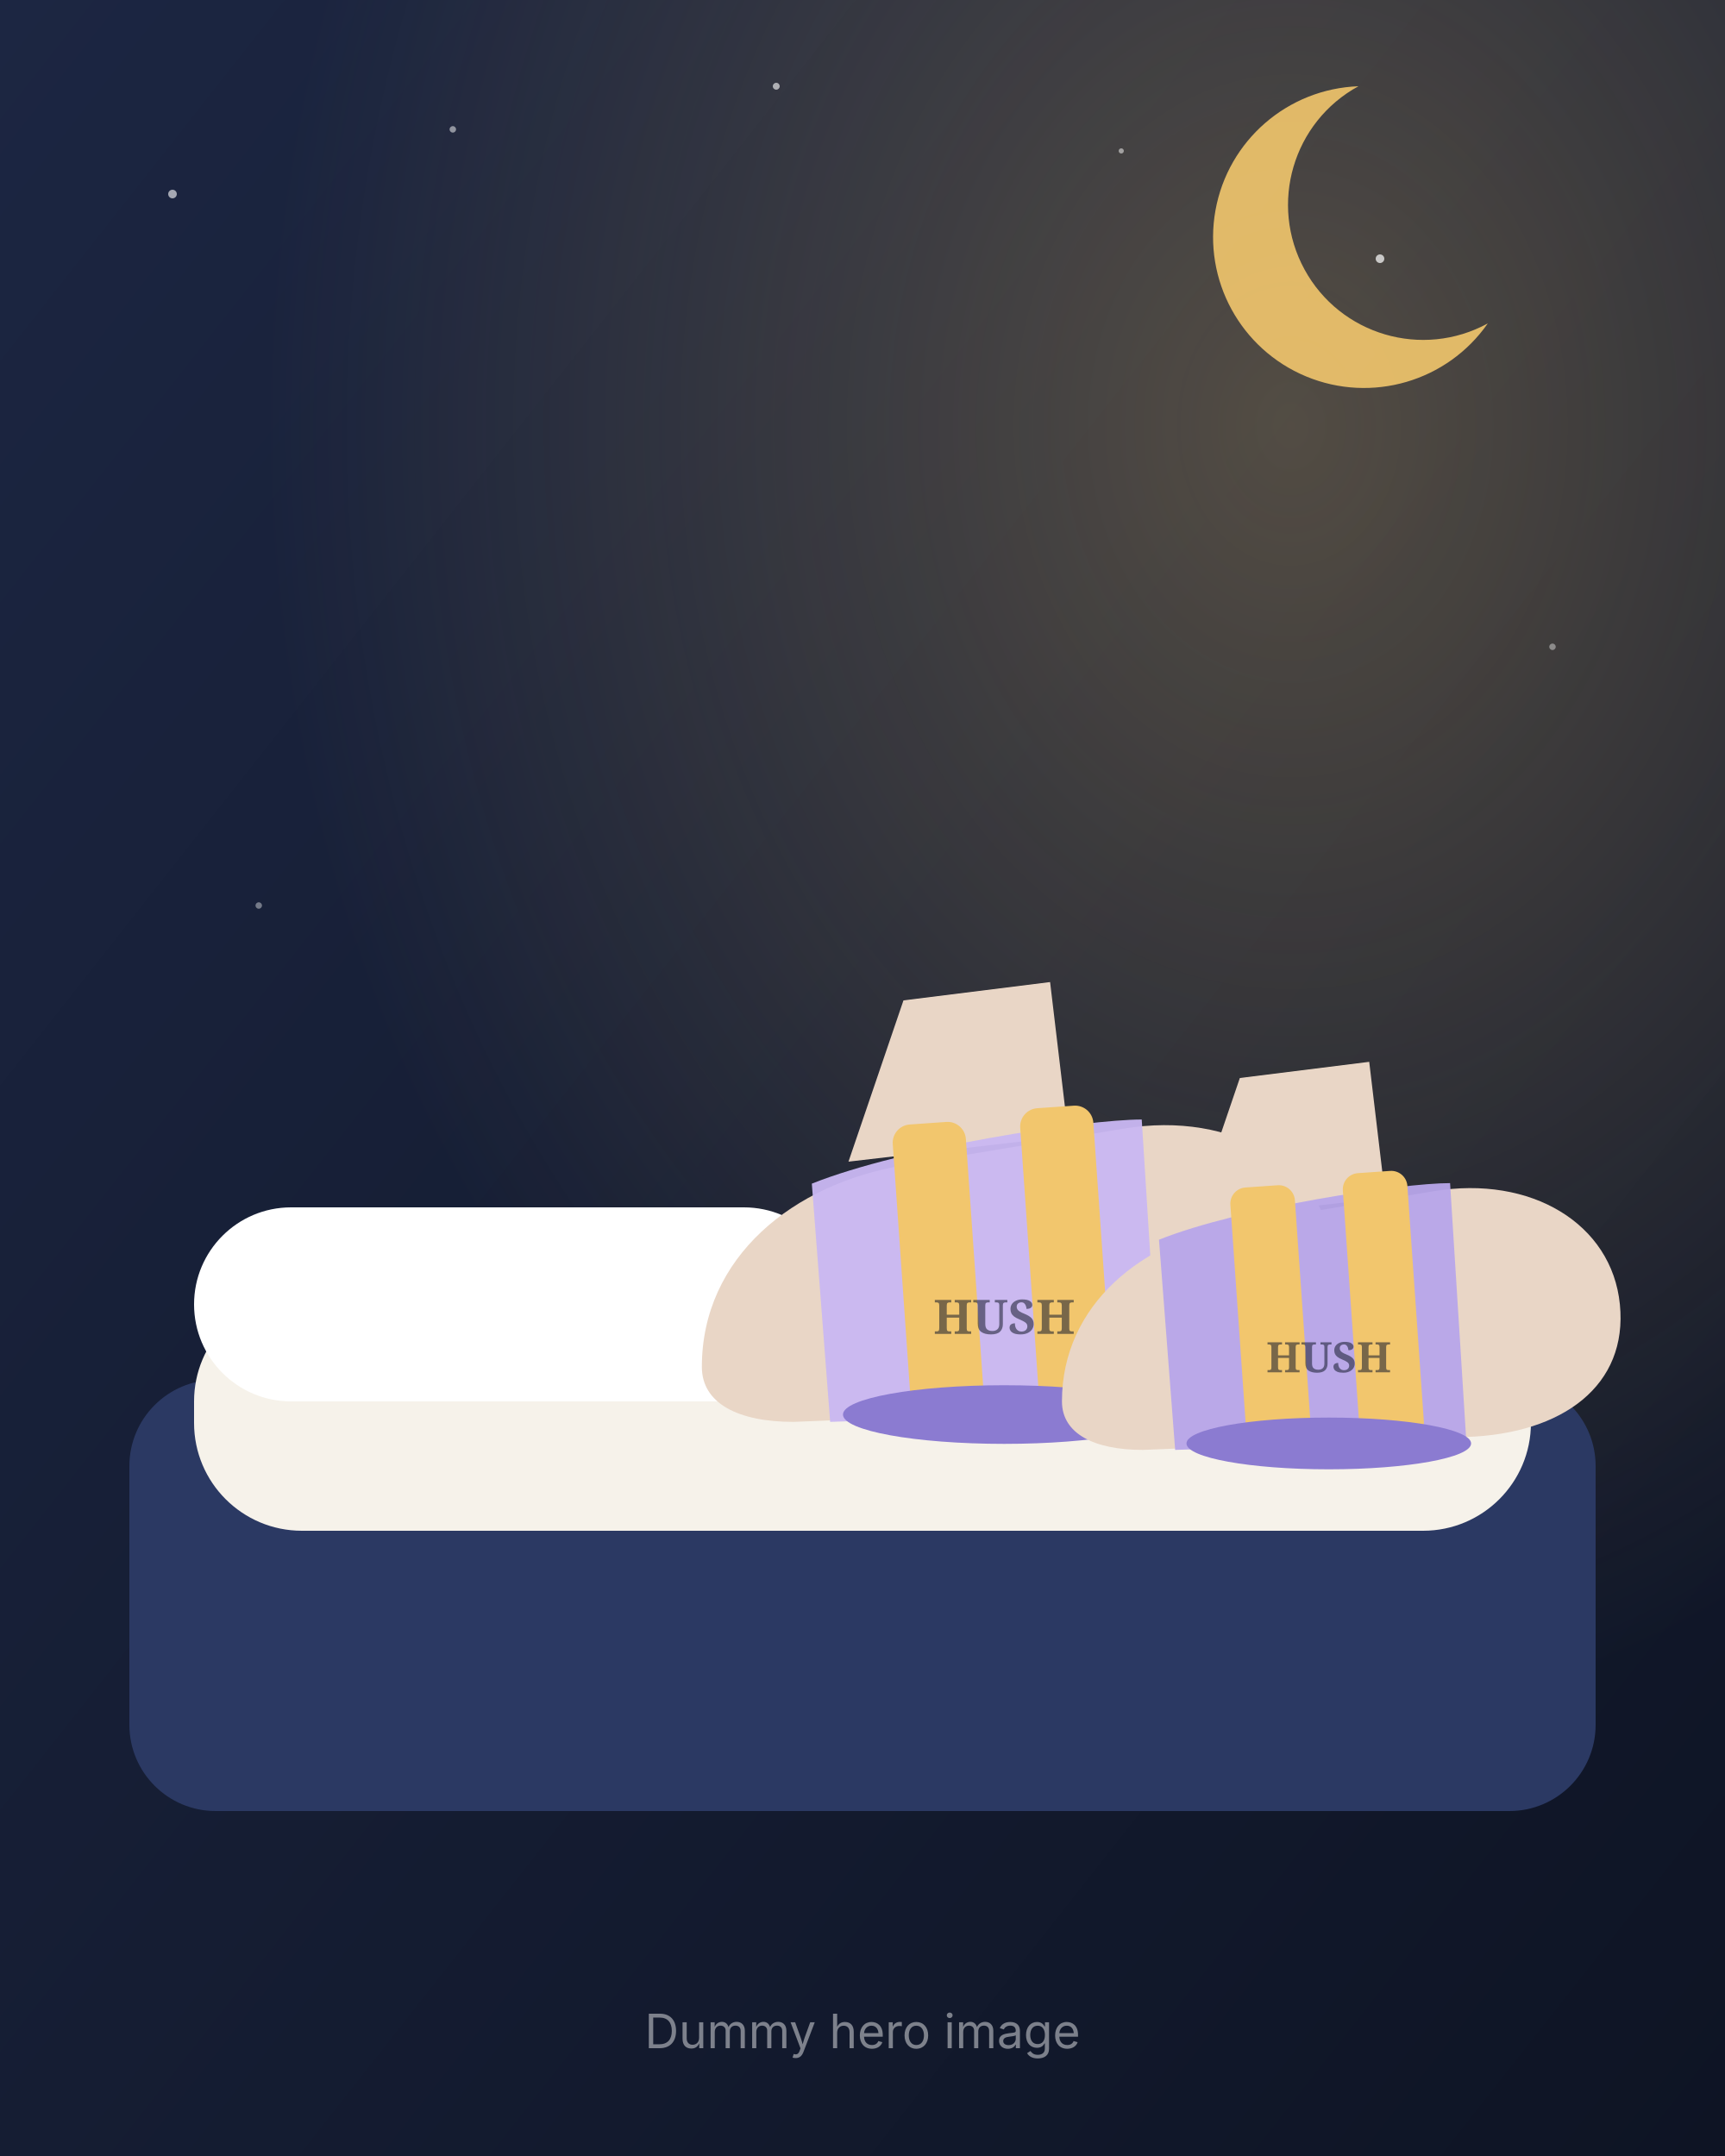
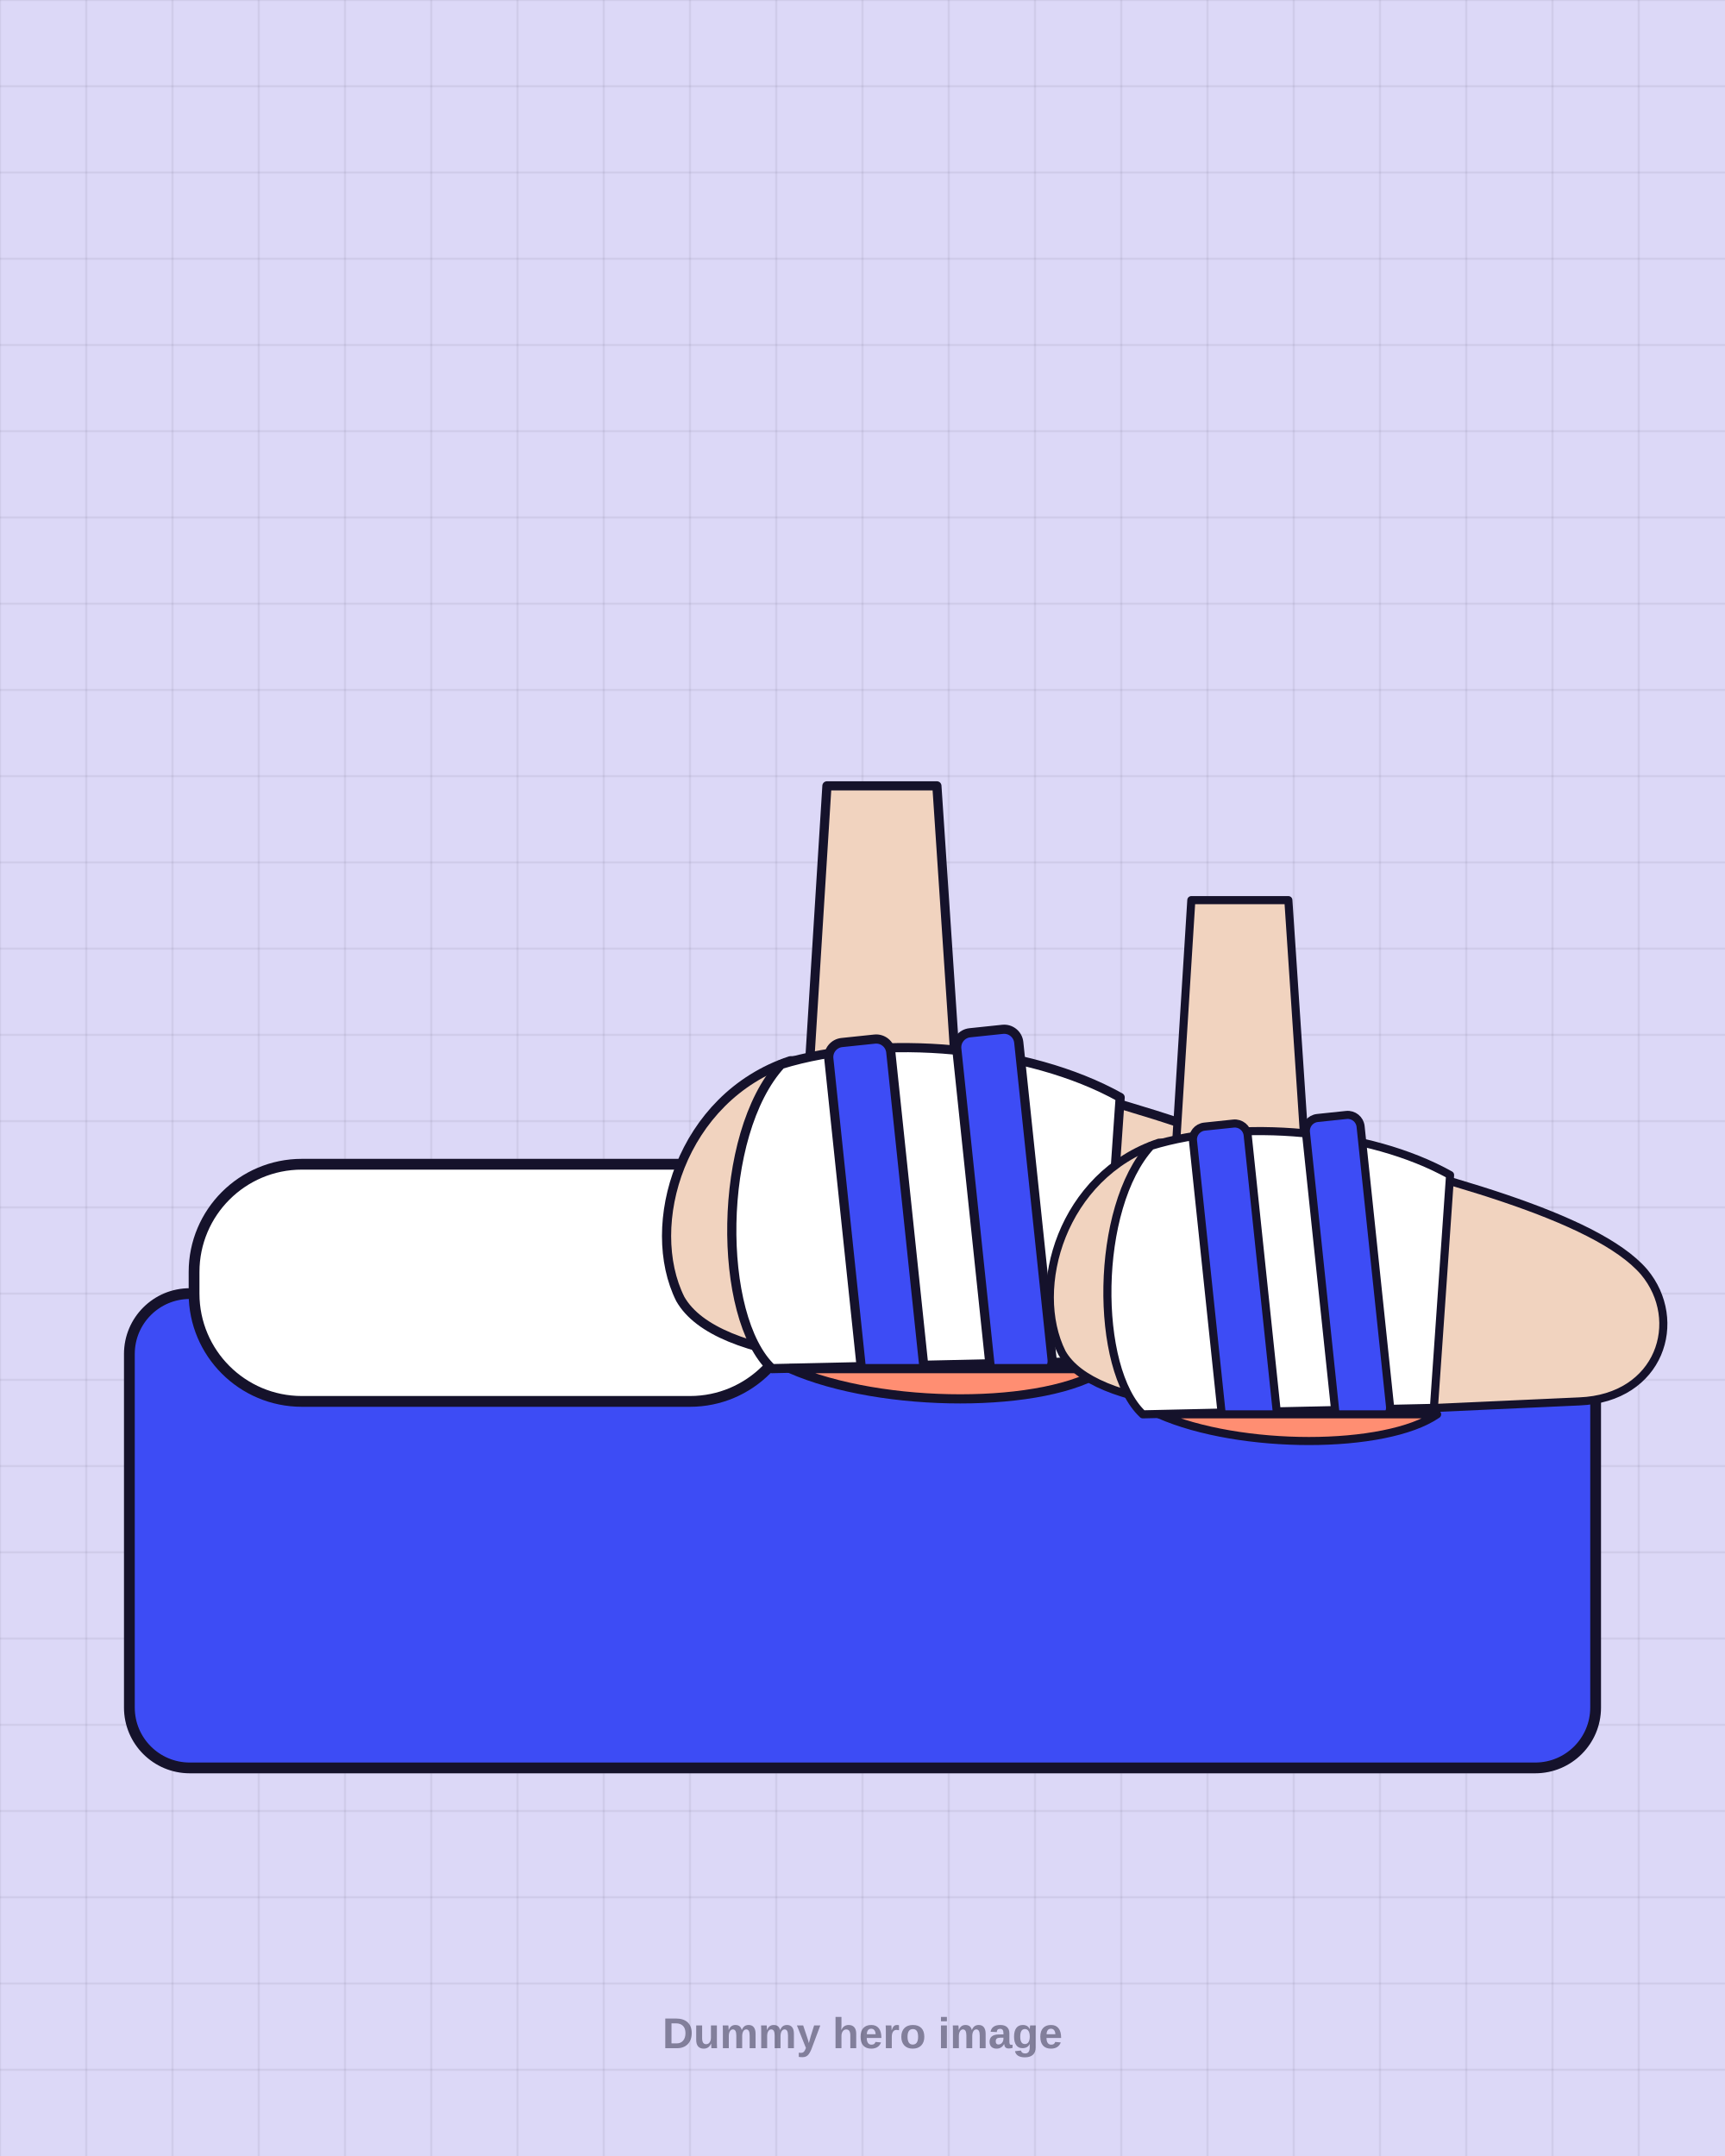
<svg xmlns="http://www.w3.org/2000/svg" viewBox="0 0 800 1000" width="800" height="1000">
-   <defs>
-     <linearGradient id="g" x1="0" y1="0" x2="1" y2="1">
-       <stop offset="0" stop-color="#1c2642" />
-       <stop offset="1" stop-color="#0e1424" />
-     </linearGradient>
-     <radialGradient id="glow" cx="0.75" cy="0.2" r="0.6">
-       <stop offset="0" stop-color="#f2c66d" stop-opacity=".28" />
-       <stop offset="1" stop-color="#f2c66d" stop-opacity="0" />
-     </radialGradient>
-   </defs>
-   <rect width="800" height="1000" fill="url(#g)" />
-   <rect width="800" height="1000" fill="url(#glow)" />
-   <circle cx="80" cy="90" r="2" fill="#fff" opacity="0.6" />
-   <circle cx="210" cy="60" r="1.5" fill="#fff" opacity="0.5" />
-   <circle cx="640" cy="120" r="2" fill="#fff" opacity="0.7" />
-   <circle cx="720" cy="300" r="1.5" fill="#fff" opacity="0.4" />
-   <circle cx="120" cy="420" r="1.5" fill="#fff" opacity="0.4" />
-   <circle cx="520" cy="70" r="1.2" fill="#fff" opacity="0.5" />
-   <circle cx="360" cy="40" r="1.6" fill="#fff" opacity="0.6" />
-   <path d="M690 150a70 70 0 1 1-60-110 56 56 0 0 0 60 110z" fill="#f2c66d" opacity=".9" />
-   <rect x="60" y="640" width="680" height="200" rx="40" fill="#2b3963" />
-   <rect x="90" y="600" width="620" height="110" rx="50" fill="#f6f2ea" />
-   <rect x="90" y="560" width="300" height="90" rx="45" fill="#ffffff" />
-   <g transform="translate(470 600) scale(0.85)">
-     <path d="M-170 40 C-170 -20 -120 -60 -60 -70 L60 -90 C120 -100 170 -70 175 -20 C180 30 140 60 80 62 L-120 70 C-150 70 -170 60 -170 40Z" fill="#e9d6c6" />
-     <path d="M-90 -72 L-60 -160 L20 -170 L30 -86Z" fill="#e9d6c6" />
-     <path d="M-110 -60 C-60 -80 40 -95 70 -95 L80 64 L-100 70 Z" fill="#c9b8f2" opacity=".95" />
-     <rect x="-60" y="-96" width="40" height="166" rx="10" fill="#f2c66d" transform="rotate(-4)" />
-     <rect x="10" y="-100" width="40" height="166" rx="10" fill="#f2c66d" transform="rotate(-4)" />
-     <ellipse cx="-5" cy="66" rx="88" ry="16" fill="#8b7bd1" />
-     <text x="-5" y="22" font-family="Georgia,serif" font-size="26" font-weight="700" fill="#141a2c" text-anchor="middle" opacity=".55">HUSH</text>
+   <rect width="800" height="1000" fill="#dcd8f7" />
+   <path d="M0 0V1000" stroke="#15122b" stroke-opacity=".06" />
+   <path d="M40 0V1000" stroke="#15122b" stroke-opacity=".06" />
+   <path d="M80 0V1000" stroke="#15122b" stroke-opacity=".06" />
+   <path d="M120 0V1000" stroke="#15122b" stroke-opacity=".06" />
+   <path d="M160 0V1000" stroke="#15122b" stroke-opacity=".06" />
+   <path d="M200 0V1000" stroke="#15122b" stroke-opacity=".06" />
+   <path d="M240 0V1000" stroke="#15122b" stroke-opacity=".06" />
+   <path d="M280 0V1000" stroke="#15122b" stroke-opacity=".06" />
+   <path d="M320 0V1000" stroke="#15122b" stroke-opacity=".06" />
+   <path d="M360 0V1000" stroke="#15122b" stroke-opacity=".06" />
+   <path d="M400 0V1000" stroke="#15122b" stroke-opacity=".06" />
+   <path d="M440 0V1000" stroke="#15122b" stroke-opacity=".06" />
+   <path d="M480 0V1000" stroke="#15122b" stroke-opacity=".06" />
+   <path d="M520 0V1000" stroke="#15122b" stroke-opacity=".06" />
+   <path d="M560 0V1000" stroke="#15122b" stroke-opacity=".06" />
+   <path d="M600 0V1000" stroke="#15122b" stroke-opacity=".06" />
+   <path d="M640 0V1000" stroke="#15122b" stroke-opacity=".06" />
+   <path d="M680 0V1000" stroke="#15122b" stroke-opacity=".06" />
+   <path d="M720 0V1000" stroke="#15122b" stroke-opacity=".06" />
+   <path d="M760 0V1000" stroke="#15122b" stroke-opacity=".06" />
+   <path d="M0 0H800" stroke="#15122b" stroke-opacity=".06" />
+   <path d="M0 40H800" stroke="#15122b" stroke-opacity=".06" />
+   <path d="M0 80H800" stroke="#15122b" stroke-opacity=".06" />
+   <path d="M0 120H800" stroke="#15122b" stroke-opacity=".06" />
+   <path d="M0 160H800" stroke="#15122b" stroke-opacity=".06" />
+   <path d="M0 200H800" stroke="#15122b" stroke-opacity=".06" />
+   <path d="M0 240H800" stroke="#15122b" stroke-opacity=".06" />
+   <path d="M0 280H800" stroke="#15122b" stroke-opacity=".06" />
+   <path d="M0 320H800" stroke="#15122b" stroke-opacity=".06" />
+   <path d="M0 360H800" stroke="#15122b" stroke-opacity=".06" />
+   <path d="M0 400H800" stroke="#15122b" stroke-opacity=".06" />
+   <path d="M0 440H800" stroke="#15122b" stroke-opacity=".06" />
+   <path d="M0 480H800" stroke="#15122b" stroke-opacity=".06" />
+   <path d="M0 520H800" stroke="#15122b" stroke-opacity=".06" />
+   <path d="M0 560H800" stroke="#15122b" stroke-opacity=".06" />
+   <path d="M0 600H800" stroke="#15122b" stroke-opacity=".06" />
+   <path d="M0 640H800" stroke="#15122b" stroke-opacity=".06" />
+   <path d="M0 680H800" stroke="#15122b" stroke-opacity=".06" />
+   <path d="M0 720H800" stroke="#15122b" stroke-opacity=".06" />
+   <path d="M0 760H800" stroke="#15122b" stroke-opacity=".06" />
+   <path d="M0 800H800" stroke="#15122b" stroke-opacity=".06" />
+   <path d="M0 840H800" stroke="#15122b" stroke-opacity=".06" />
+   <path d="M0 880H800" stroke="#15122b" stroke-opacity=".06" />
+   <path d="M0 920H800" stroke="#15122b" stroke-opacity=".06" />
+   <path d="M0 960H800" stroke="#15122b" stroke-opacity=".06" />
+   <rect x="60" y="600" width="680" height="220" rx="28" fill="#3d4cf5" stroke="#15122b" stroke-width="5" />
+   <rect x="90" y="540" width="280" height="110" rx="50" fill="#ffffff" stroke="#15122b" stroke-width="5" />
+   <g transform="translate(460 560) scale(0.85)" stroke="#15122b" stroke-width="5" stroke-linejoin="round">
+     <path d="M-90 -230 L-30 -230 L-20 -80 L-100 -70 Z" fill="#f1d3bf" />
+     <path d="M-110 -80 C-170 -60 -190 10 -170 50 C-150 85 -60 90 40 85 L150 80 C200 78 215 30 190 0 C160 -35 60 -60 -20 -80 Z" fill="#f1d3bf" />
+     <path d="M-115 -78 C-60 -95 20 -88 70 -60 L60 84 L-120 88 C-150 60 -150 -40 -115 -78 Z" fill="#ffffff" />
+     <rect x="-80" y="-98" width="34" height="190" rx="8" fill="#3d4cf5" transform="rotate(-6)" />
+     <rect x="-10" y="-96" width="34" height="190" rx="8" fill="#3d4cf5" transform="rotate(-6)" />
+     <path d="M-110 88 C-60 110 30 110 62 88 Z" fill="#ff8e72" />
  </g>
-   <g transform="translate(620 620) scale(0.75)">
-     <path d="M-170 40 C-170 -20 -120 -60 -60 -70 L60 -90 C120 -100 170 -70 175 -20 C180 30 140 60 80 62 L-120 70 C-150 70 -170 60 -170 40Z" fill="#e9d6c6" />
-     <path d="M-90 -72 L-60 -160 L20 -170 L30 -86Z" fill="#e9d6c6" />
-     <path d="M-110 -60 C-60 -80 40 -95 70 -95 L80 64 L-100 70 Z" fill="#b8a6ea" opacity=".95" />
-     <rect x="-60" y="-96" width="40" height="166" rx="10" fill="#f2c66d" transform="rotate(-4)" />
-     <rect x="10" y="-100" width="40" height="166" rx="10" fill="#f2c66d" transform="rotate(-4)" />
-     <ellipse cx="-5" cy="66" rx="88" ry="16" fill="#8b7bd1" />
-     <text x="-5" y="22" font-family="Georgia,serif" font-size="26" font-weight="700" fill="#141a2c" text-anchor="middle" opacity=".55">HUSH</text>
+   <g transform="translate(620 590) scale(0.75)" stroke="#15122b" stroke-width="5" stroke-linejoin="round">
+     <path d="M-90 -230 L-30 -230 L-20 -80 L-100 -70 Z" fill="#f1d3bf" />
+     <path d="M-110 -80 C-170 -60 -190 10 -170 50 C-150 85 -60 90 40 85 L150 80 C200 78 215 30 190 0 C160 -35 60 -60 -20 -80 Z" fill="#f1d3bf" />
+     <path d="M-115 -78 C-60 -95 20 -88 70 -60 L60 84 L-120 88 C-150 60 -150 -40 -115 -78 Z" fill="#ffffff" />
+     <rect x="-80" y="-98" width="34" height="190" rx="8" fill="#3d4cf5" transform="rotate(-6)" />
+     <rect x="-10" y="-96" width="34" height="190" rx="8" fill="#3d4cf5" transform="rotate(-6)" />
+     <path d="M-110 88 C-60 110 30 110 62 88 Z" fill="#ff8e72" />
  </g>
-   <text x="400.0" y="950" font-family="Inter,Arial,sans-serif" font-size="22" fill="#fff" opacity=".45" text-anchor="middle">Dummy hero image</text>
+   <text x="400.0" y="950" font-family="Arial,sans-serif" font-size="20" font-weight="700" fill="#15122b" fill-opacity=".45" text-anchor="middle">Dummy hero image</text>
</svg>
